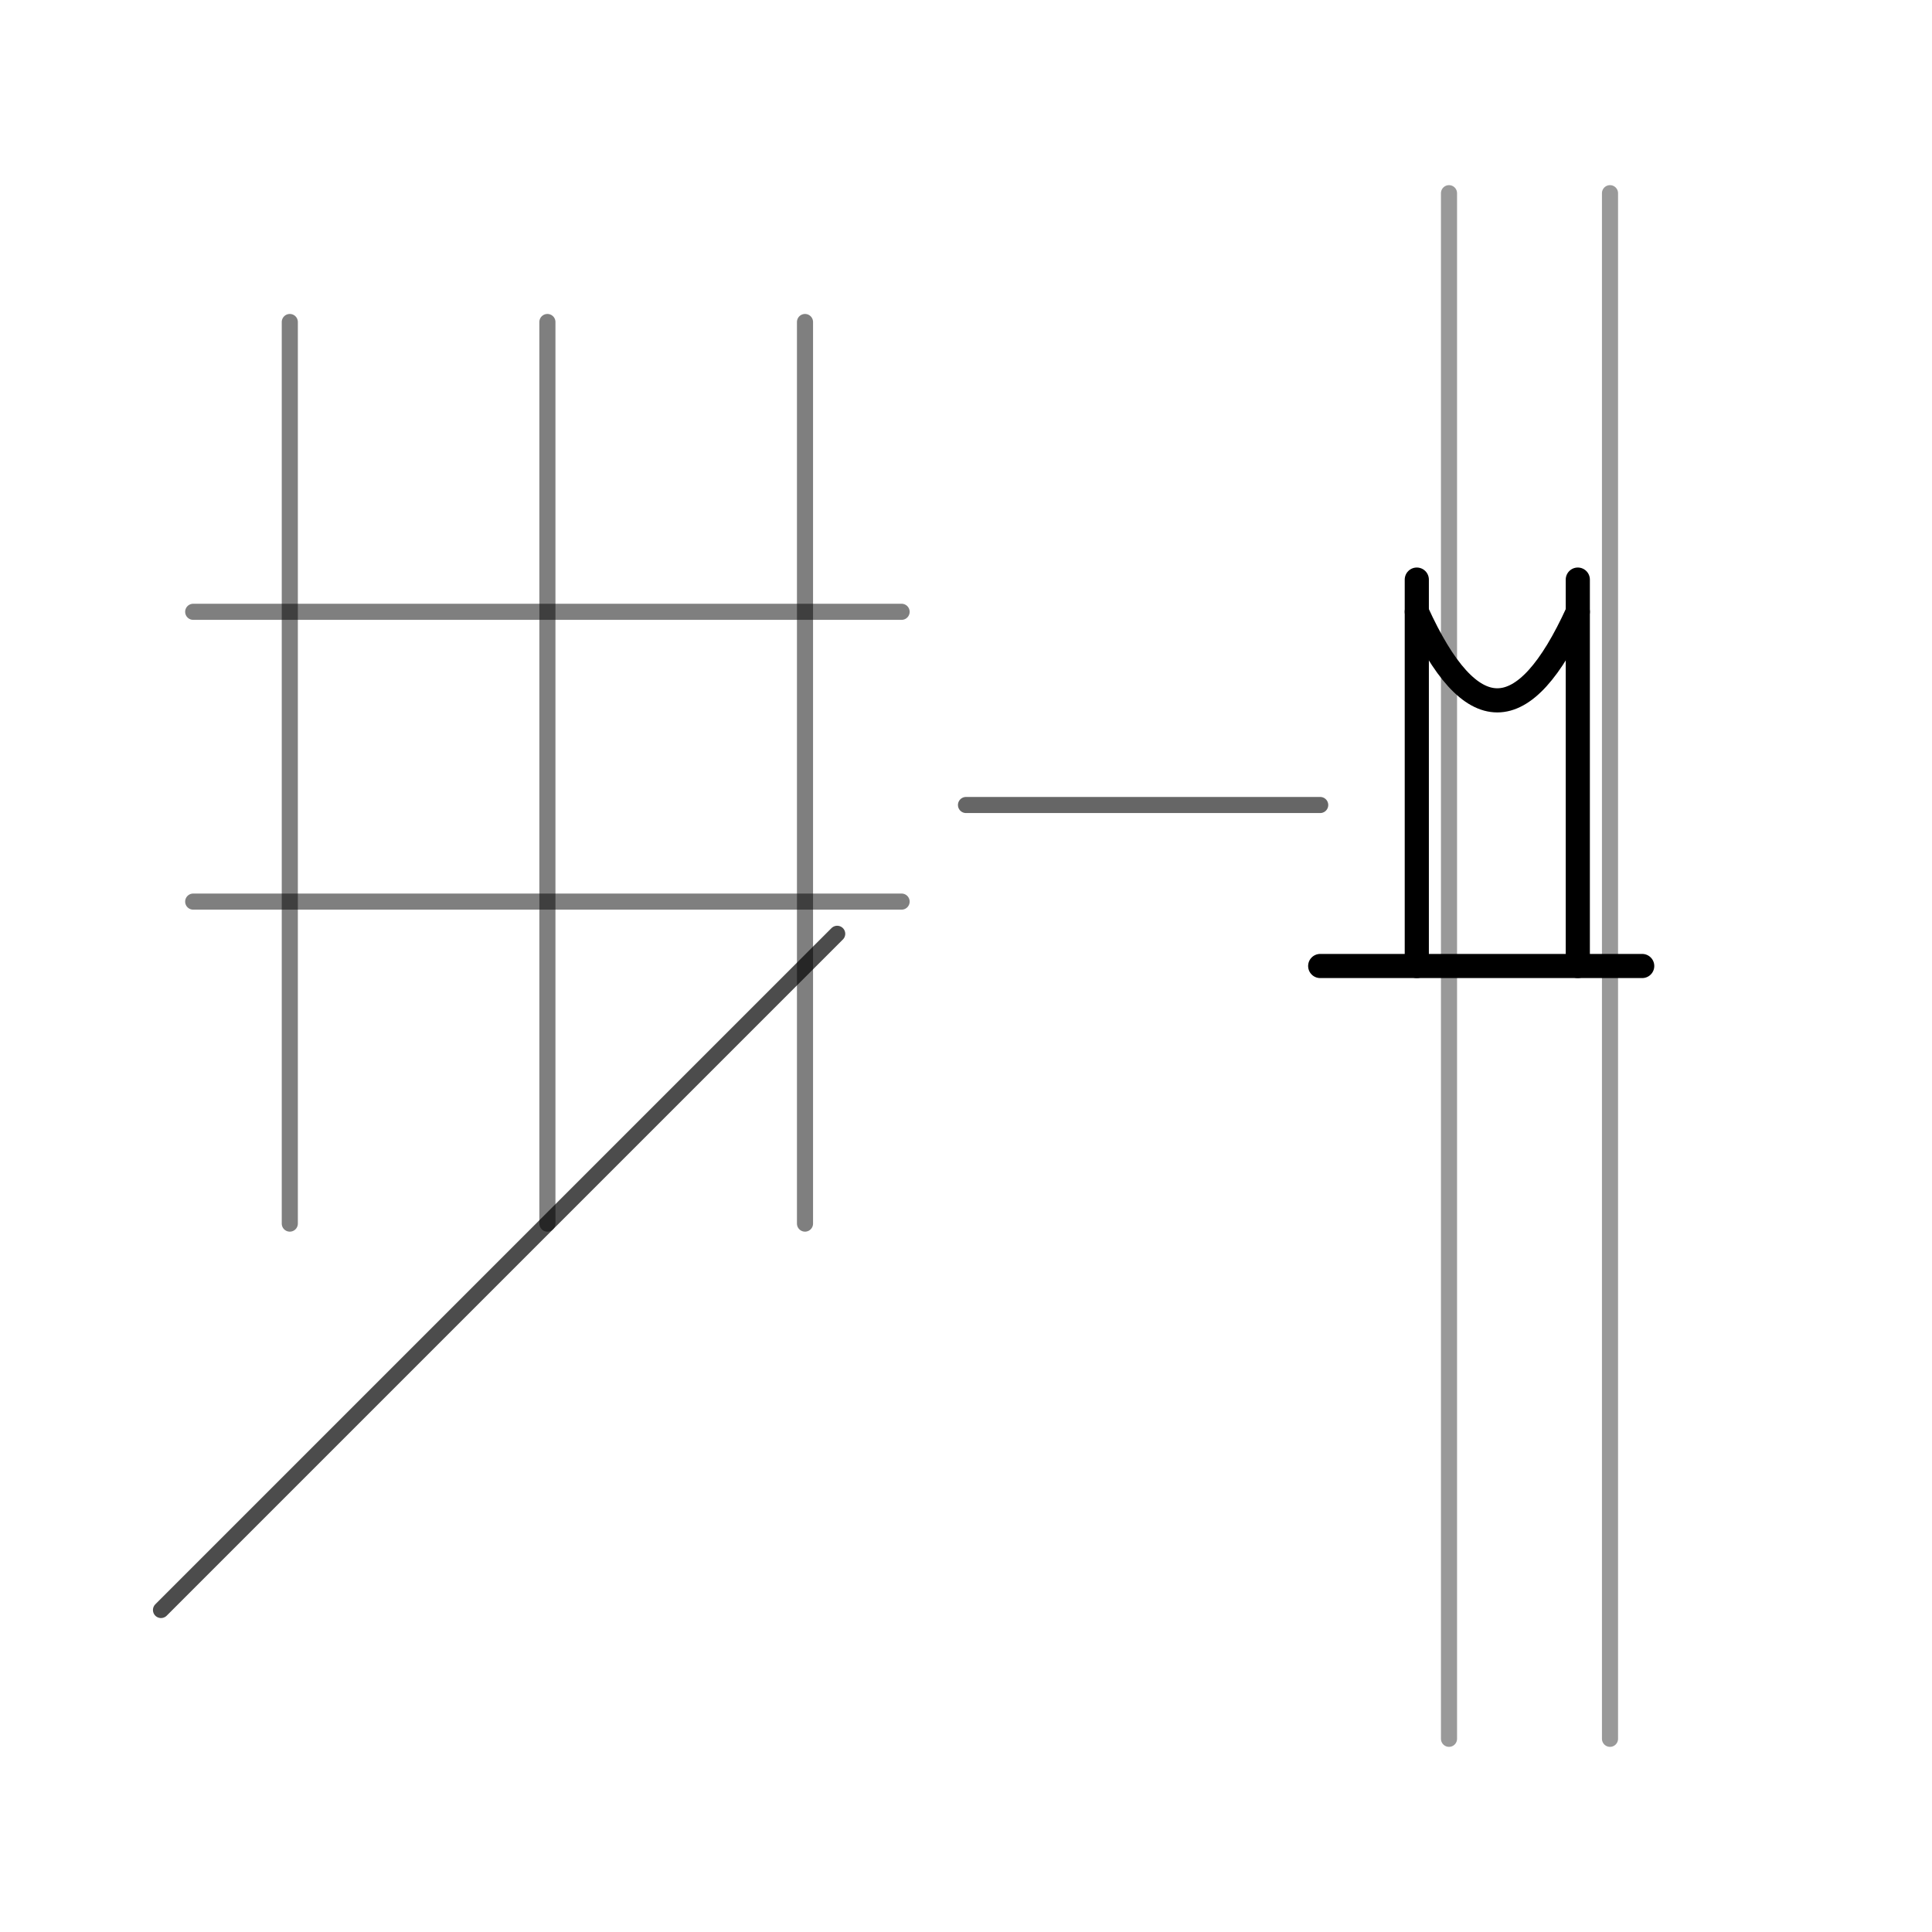
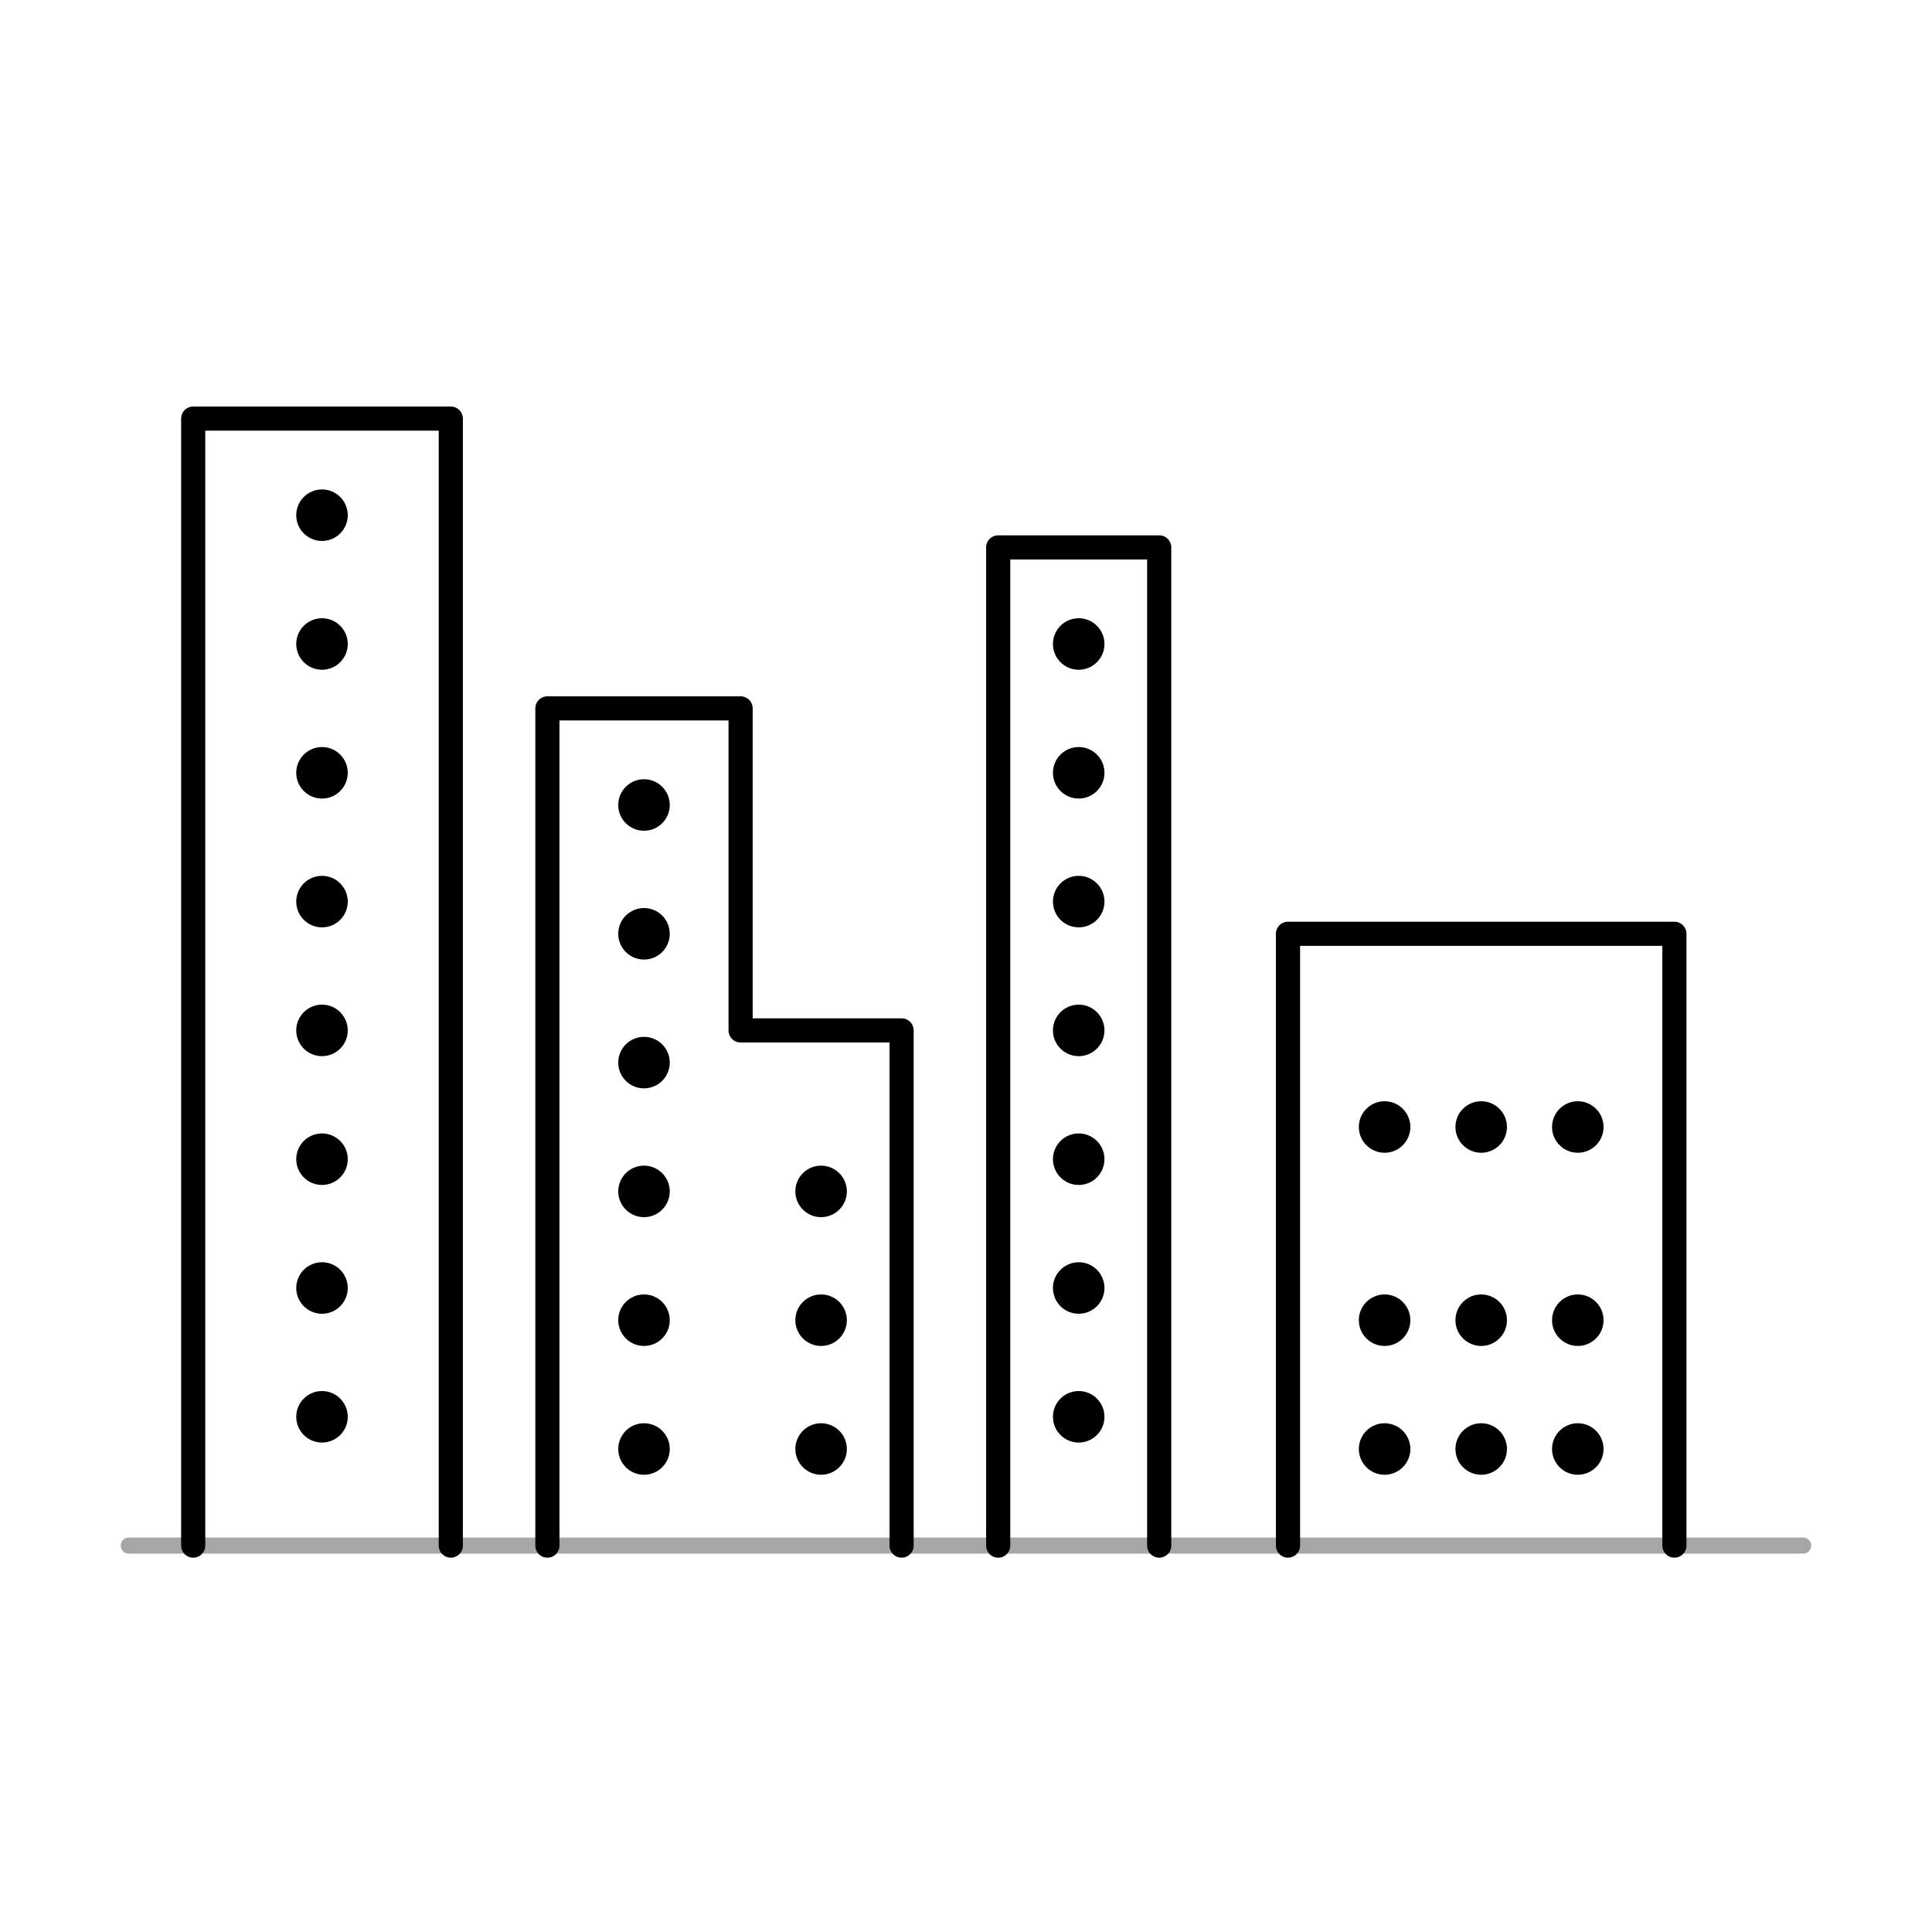
<svg xmlns="http://www.w3.org/2000/svg" viewBox="0 0 120 120" fill="none" stroke="currentColor" stroke-width="1.5" stroke-linecap="round" stroke-linejoin="round">
-   <path d="M18 20v56" stroke-width="1" opacity="0.5" />
-   <path d="M34 20v56" stroke-width="1" opacity="0.5" />
-   <path d="M50 20v56" stroke-width="1" opacity="0.5" />
-   <path d="M12 38h44" stroke-width="1" opacity="0.5" />
-   <path d="M12 56h44" stroke-width="1" opacity="0.5" />
-   <path d="M10 100L52 58" stroke-width="1" opacity="0.7" />
-   <path d="M90 12v96" stroke-width="1" opacity="0.4" />
-   <path d="M100 12v96" stroke-width="1" opacity="0.4" />
-   <path d="M60 50h22" stroke-width="1" opacity="0.6" />
-   <path d="M88 36v24M98 36v24" />
-   <path d="M82 60h20" />
-   <path d="M88 38q5 11 10 0" />
+   <path d="M12 96V26h16v70" />
+   <circle cx="20" cy="32" r="1.6" fill="currentColor" stroke="none" />
+   <circle cx="20" cy="40" r="1.6" fill="currentColor" stroke="none" />
+   <circle cx="20" cy="48" r="1.6" fill="currentColor" stroke="none" />
+   <circle cx="20" cy="56" r="1.6" fill="currentColor" stroke="none" />
+   <circle cx="20" cy="64" r="1.6" fill="currentColor" stroke="none" />
+   <circle cx="20" cy="72" r="1.6" fill="currentColor" stroke="none" />
+   <circle cx="20" cy="80" r="1.6" fill="currentColor" stroke="none" />
+   <circle cx="20" cy="88" r="1.6" fill="currentColor" stroke="none" />
+   <path d="M34 96V44h12v20h10v32" />
+   <circle cx="40" cy="50" r="1.6" fill="currentColor" stroke="none" />
+   <circle cx="40" cy="58" r="1.6" fill="currentColor" stroke="none" />
+   <circle cx="40" cy="66" r="1.6" fill="currentColor" stroke="none" />
+   <circle cx="40" cy="74" r="1.6" fill="currentColor" stroke="none" />
+   <circle cx="40" cy="82" r="1.6" fill="currentColor" stroke="none" />
+   <circle cx="40" cy="90" r="1.6" fill="currentColor" stroke="none" />
+   <circle cx="51" cy="74" r="1.6" fill="currentColor" stroke="none" />
+   <circle cx="51" cy="82" r="1.6" fill="currentColor" stroke="none" />
+   <circle cx="51" cy="90" r="1.6" fill="currentColor" stroke="none" />
+   <path d="M62 96V34h10v62" />
+   <circle cx="67" cy="40" r="1.6" fill="currentColor" stroke="none" />
+   <circle cx="67" cy="48" r="1.6" fill="currentColor" stroke="none" />
+   <circle cx="67" cy="56" r="1.6" fill="currentColor" stroke="none" />
+   <circle cx="67" cy="64" r="1.6" fill="currentColor" stroke="none" />
+   <circle cx="67" cy="72" r="1.6" fill="currentColor" stroke="none" />
+   <circle cx="67" cy="80" r="1.6" fill="currentColor" stroke="none" />
+   <circle cx="67" cy="88" r="1.6" fill="currentColor" stroke="none" />
+   <path d="M80 96V58h24v38" />
+   <circle cx="86" cy="70" r="1.6" fill="currentColor" stroke="none" />
+   <circle cx="92" cy="70" r="1.6" fill="currentColor" stroke="none" />
+   <circle cx="98" cy="70" r="1.6" fill="currentColor" stroke="none" />
+   <circle cx="86" cy="82" r="1.6" fill="currentColor" stroke="none" />
+   <circle cx="92" cy="82" r="1.6" fill="currentColor" stroke="none" />
+   <circle cx="98" cy="82" r="1.6" fill="currentColor" stroke="none" />
+   <circle cx="86" cy="90" r="1.6" fill="currentColor" stroke="none" />
+   <circle cx="92" cy="90" r="1.6" fill="currentColor" stroke="none" />
+   <circle cx="98" cy="90" r="1.6" fill="currentColor" stroke="none" />
+   <path d="M8 96h104" stroke-width="1" opacity="0.35" />
</svg>
